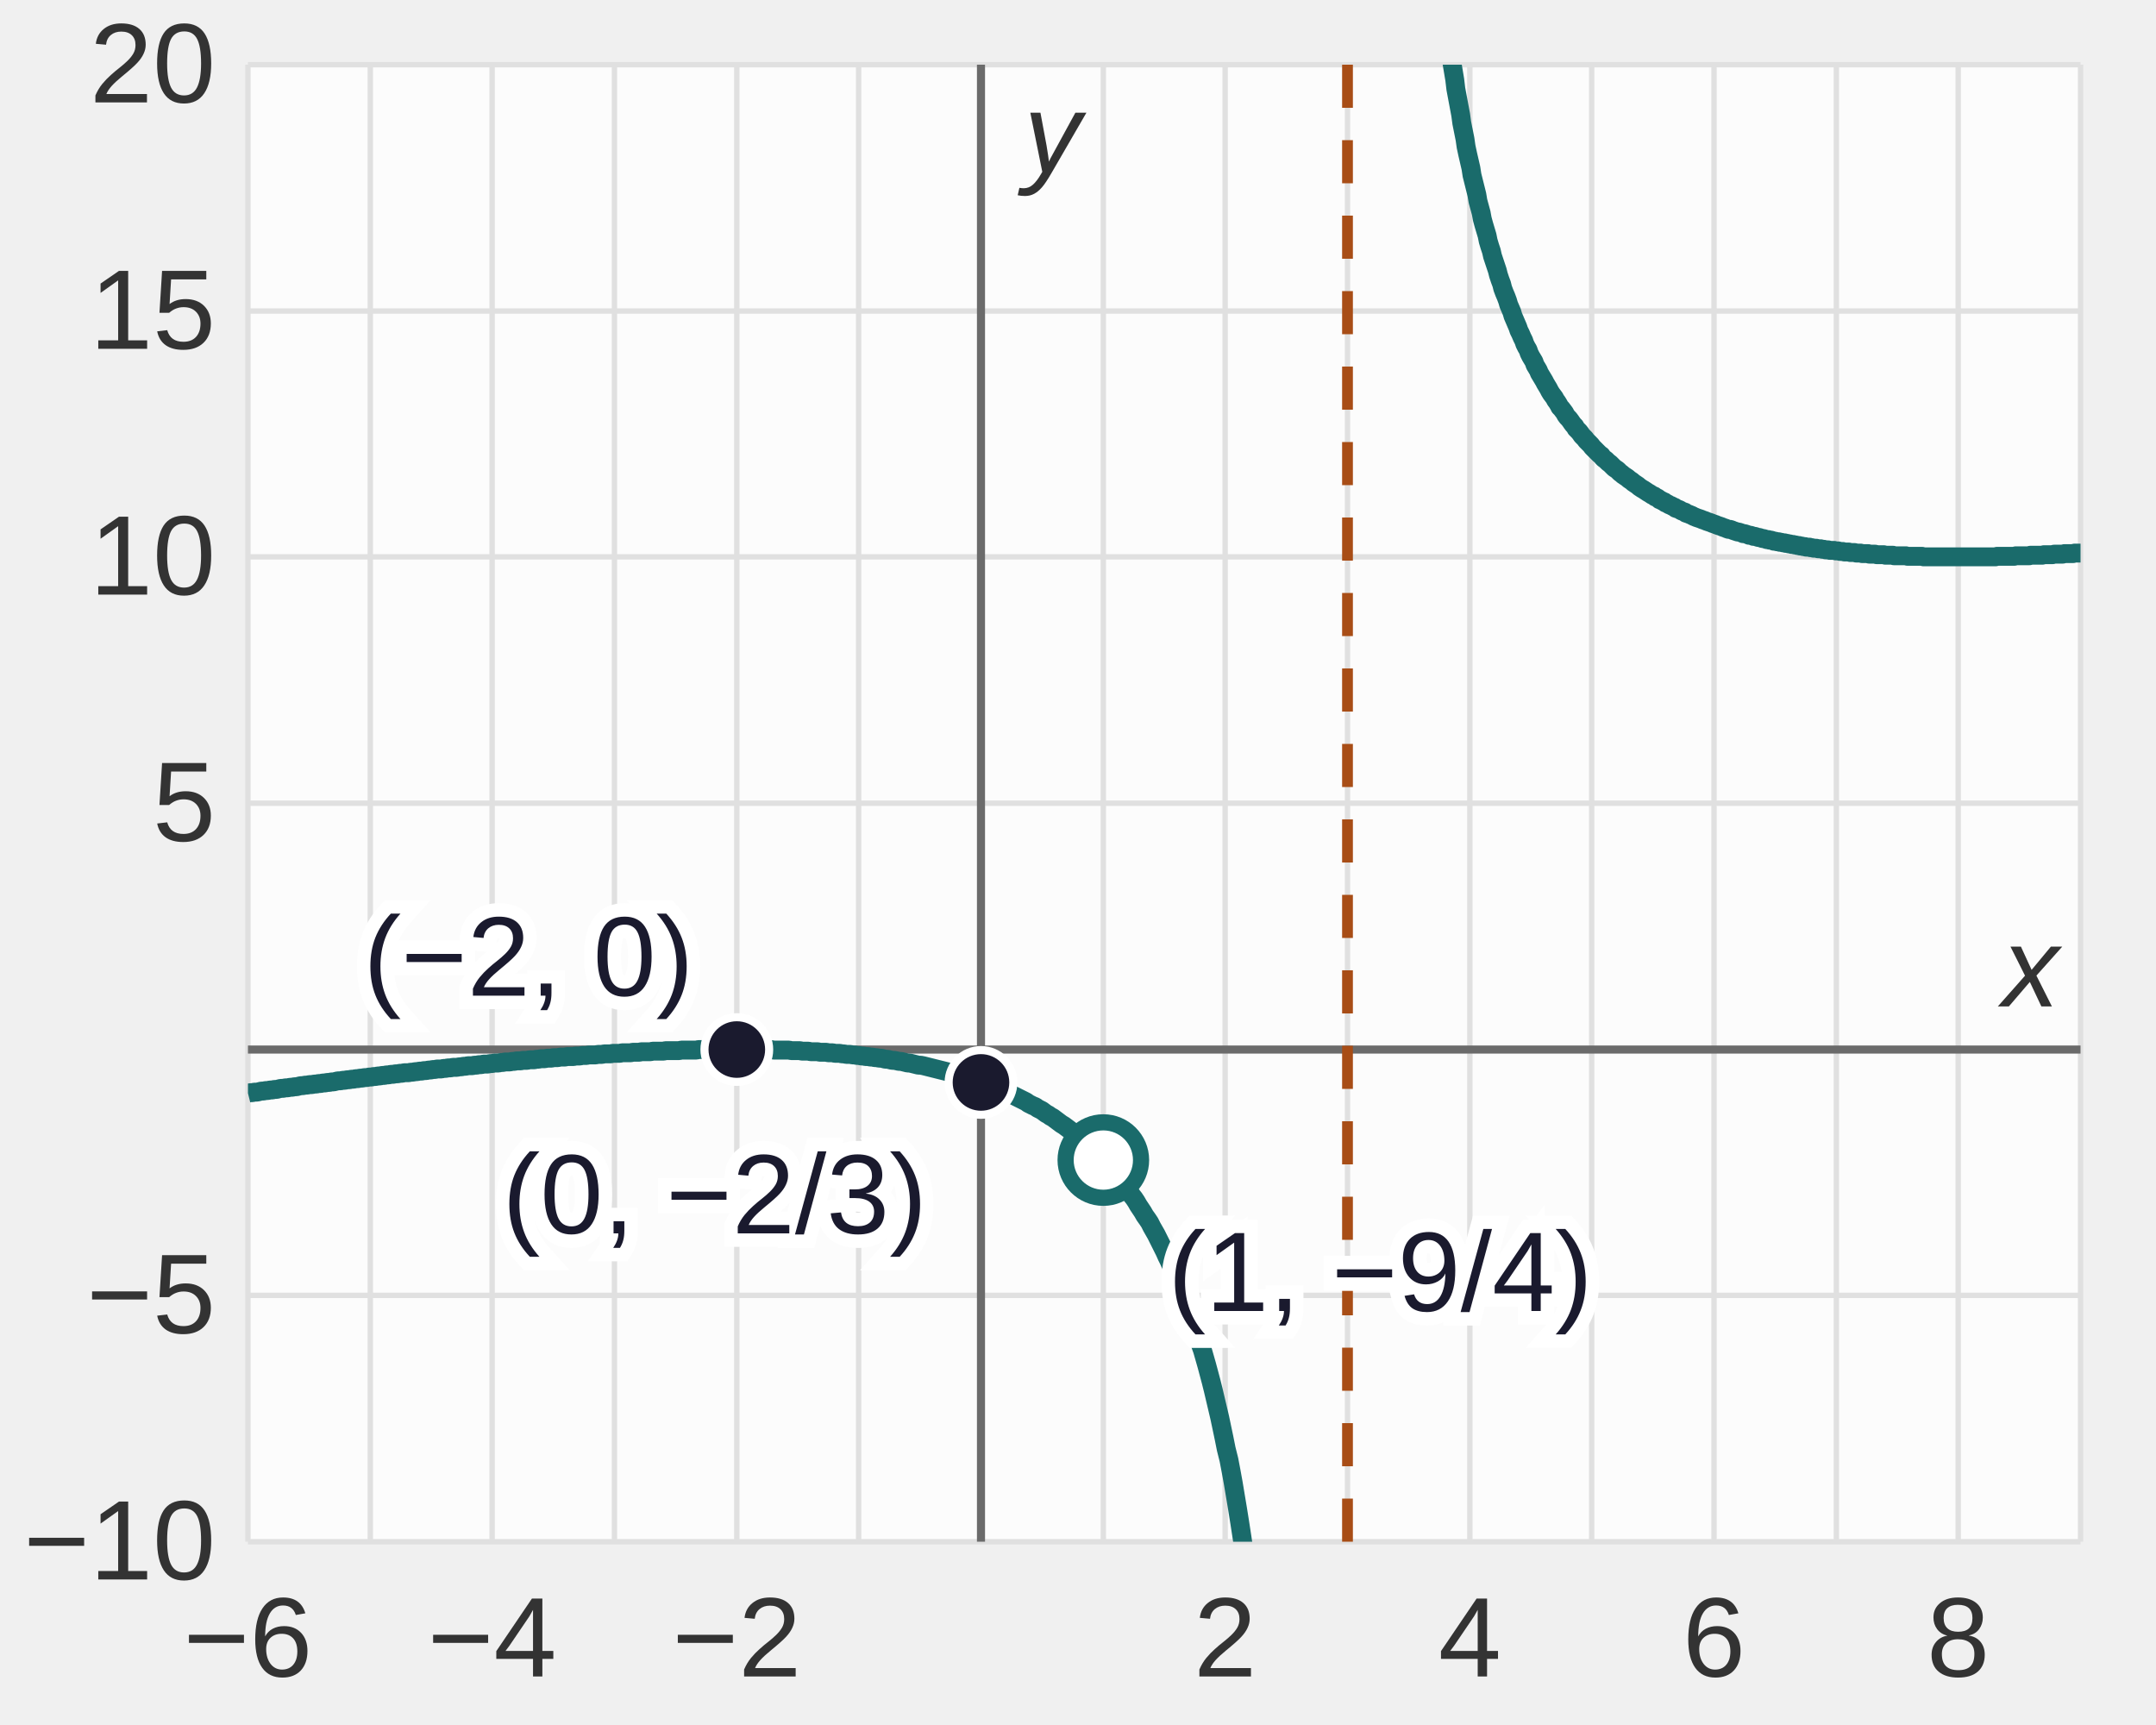
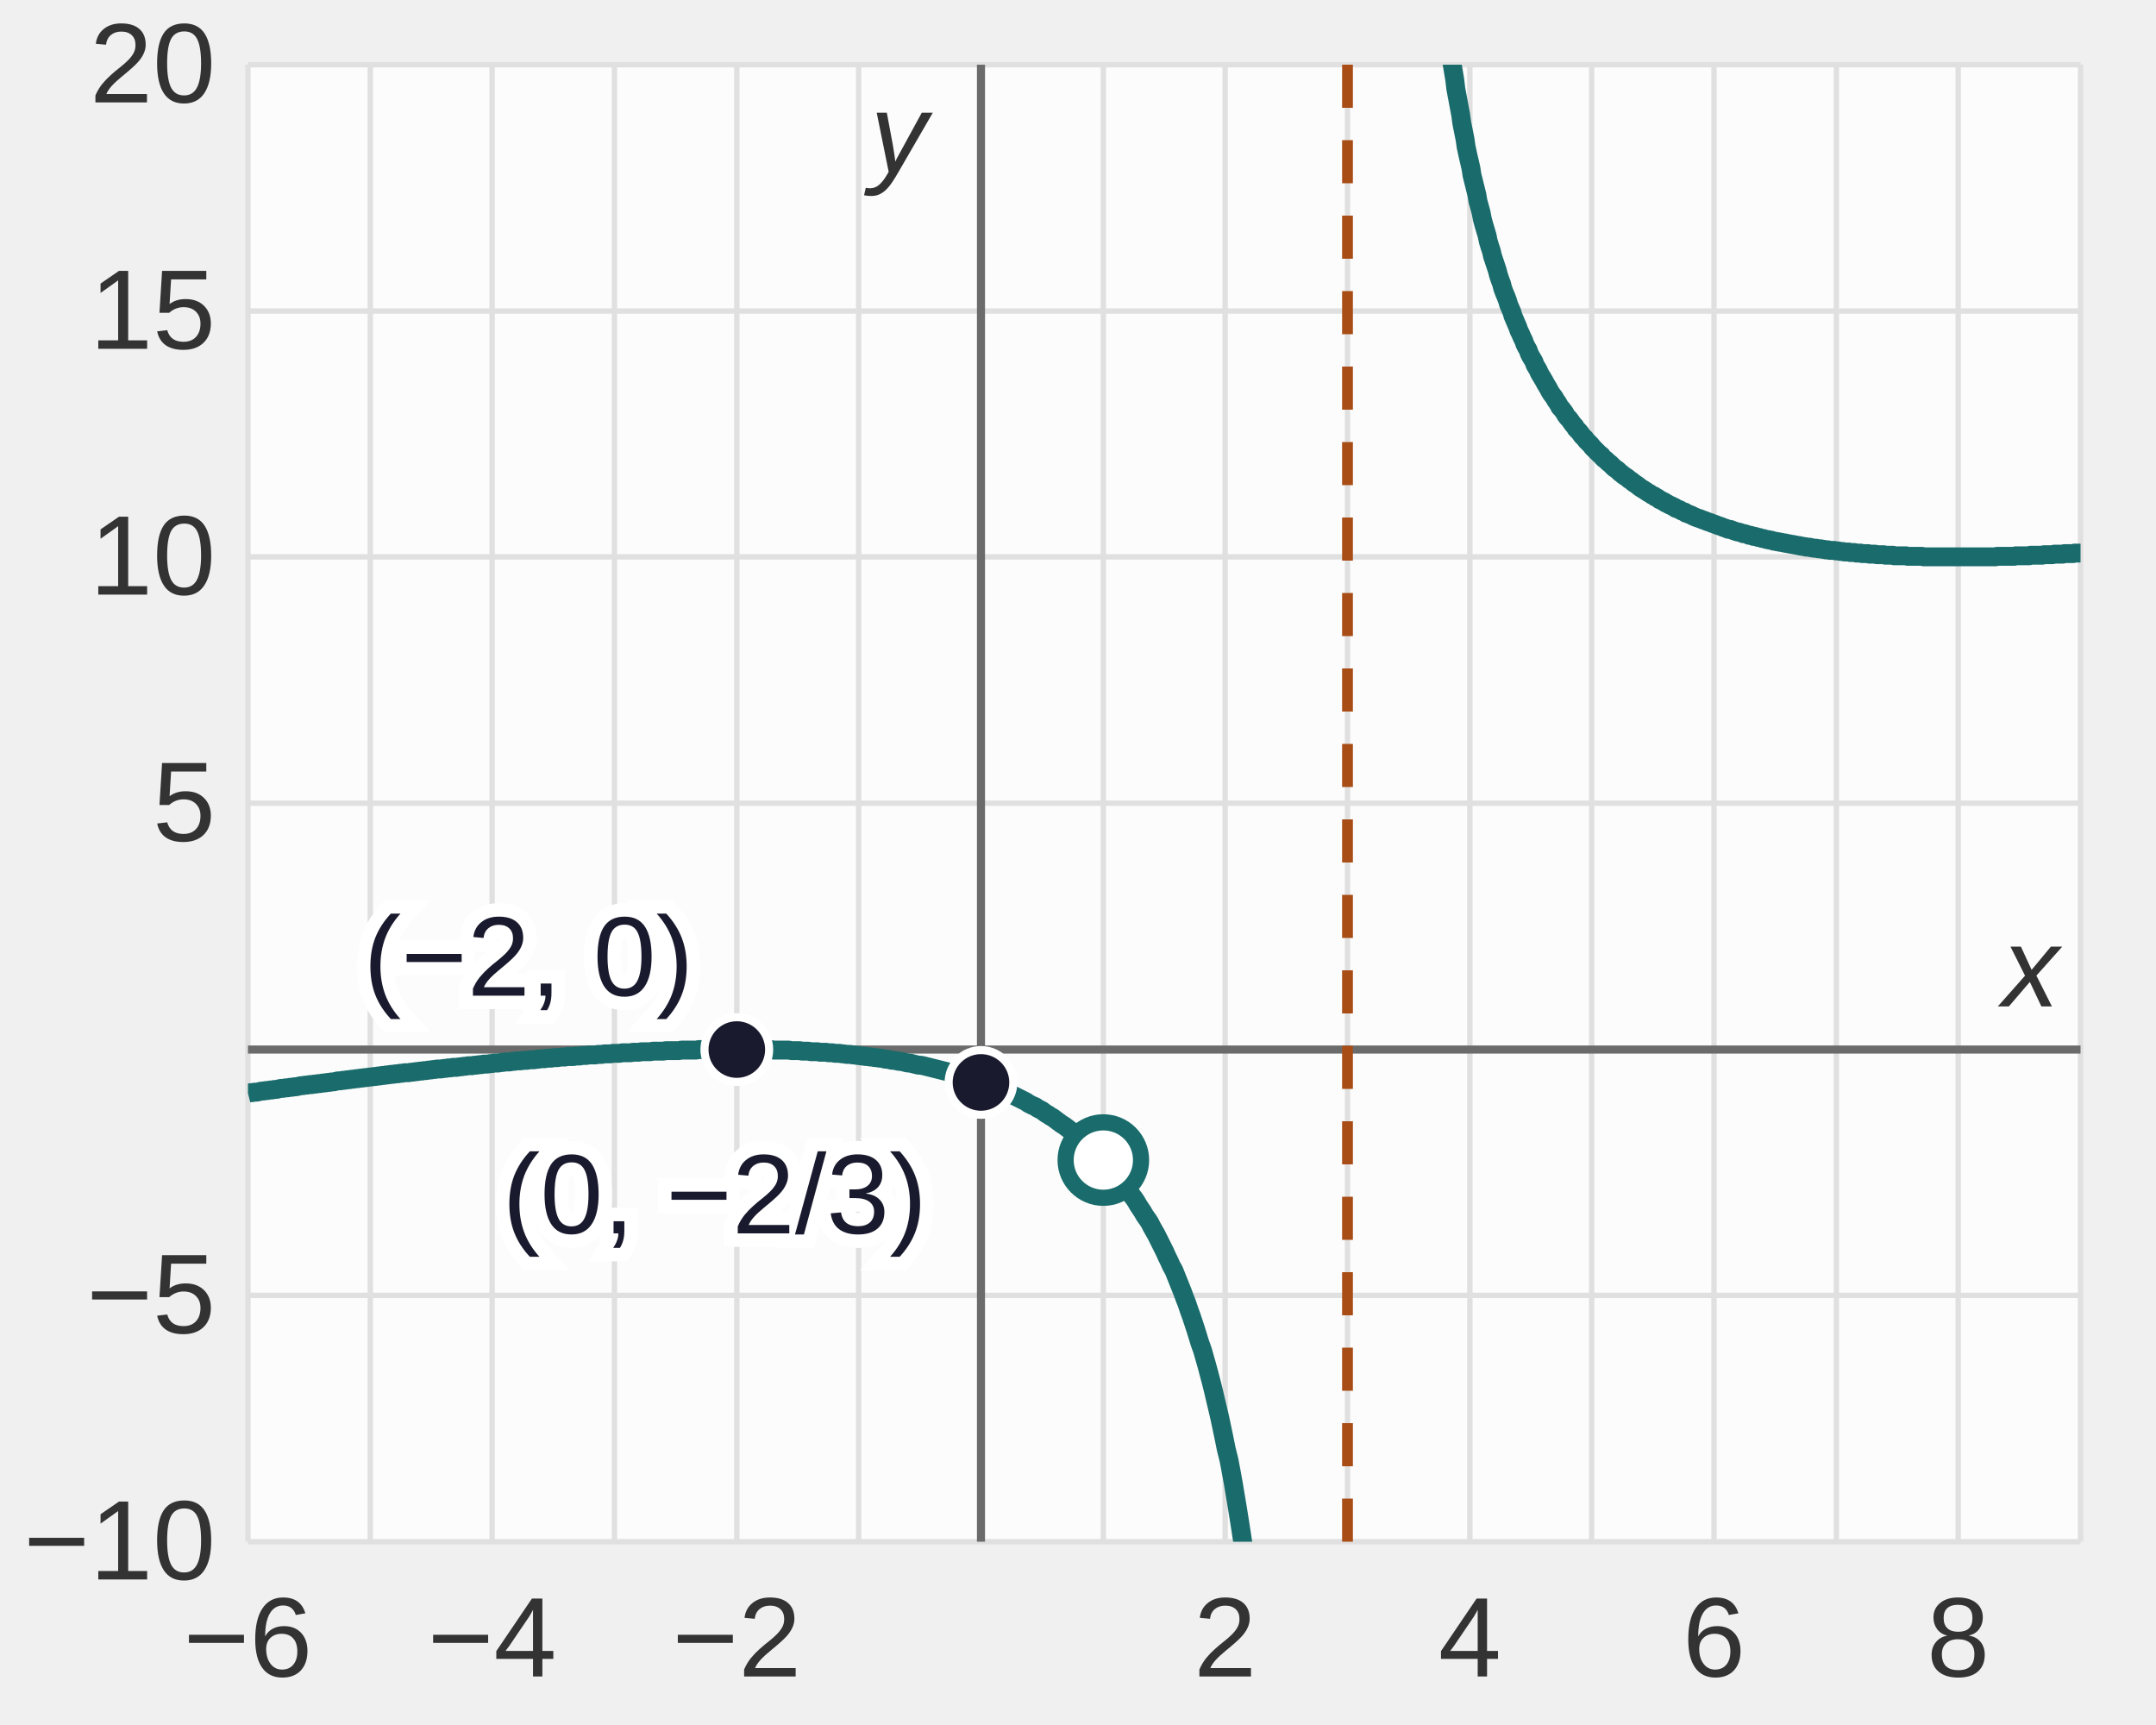
<svg viewBox="0 0 400 320" font-family="Arial, Helvetica, sans-serif" font-size="21">
  <rect x="46" y="12" width="340" height="274" fill="#fcfcfc" />
  <g stroke="#e0e0e0" stroke-width="1">
    <line x1="46.0" y1="12" x2="46.0" y2="286" />
    <line x1="68.7" y1="12" x2="68.7" y2="286" />
    <line x1="91.3" y1="12" x2="91.3" y2="286" />
    <line x1="114.0" y1="12" x2="114.0" y2="286" />
    <line x1="136.7" y1="12" x2="136.7" y2="286" />
    <line x1="159.3" y1="12" x2="159.3" y2="286" />
    <line x1="182.0" y1="12" x2="182.0" y2="286" />
    <line x1="204.7" y1="12" x2="204.7" y2="286" />
    <line x1="227.3" y1="12" x2="227.3" y2="286" />
    <line x1="250.0" y1="12" x2="250.0" y2="286" />
    <line x1="272.7" y1="12" x2="272.7" y2="286" />
    <line x1="295.3" y1="12" x2="295.3" y2="286" />
    <line x1="318.0" y1="12" x2="318.0" y2="286" />
    <line x1="340.7" y1="12" x2="340.7" y2="286" />
    <line x1="363.3" y1="12" x2="363.3" y2="286" />
    <line x1="386.0" y1="12" x2="386.0" y2="286" />
    <line x1="46" y1="286.0" x2="386" y2="286.0" />
    <line x1="46" y1="240.3" x2="386" y2="240.3" />
    <line x1="46" y1="194.7" x2="386" y2="194.7" />
    <line x1="46" y1="149.0" x2="386" y2="149.0" />
    <line x1="46" y1="103.3" x2="386" y2="103.3" />
    <line x1="46" y1="57.7" x2="386" y2="57.7" />
    <line x1="46" y1="12.0" x2="386" y2="12.0" />
  </g>
  <g stroke="#6b6b6b" stroke-width="1.5">
    <line x1="46" y1="194.7" x2="386" y2="194.7" />
    <line x1="182.0" y1="12" x2="182.0" y2="286" />
  </g>
  <g fill="#333" text-anchor="middle">
    <text x="46.0" y="311">−6</text>
    <text x="91.3" y="311">−4</text>
    <text x="136.7" y="311">−2</text>
    <text x="227.3" y="311">2</text>
    <text x="272.7" y="311">4</text>
    <text x="318.0" y="311">6</text>
    <text x="363.3" y="311">8</text>
  </g>
  <g fill="#333" text-anchor="end">
    <text x="40" y="293.0">−10</text>
    <text x="40" y="247.3">−5</text>
    <text x="40" y="156.0">5</text>
    <text x="40" y="110.3">10</text>
    <text x="40" y="64.7">15</text>
    <text x="40" y="19.0">20</text>
  </g>
  <text x="382" y="186.7" text-anchor="end" fill="#333" font-style="italic">x</text>
-   <text x="190.0" y="32" fill="#333" font-style="italic">y</text>
+   <text x="172.0" y="32" text-anchor="end" fill="#333" font-style="italic">y</text>
  <line x1="250.0" y1="12" x2="250.0" y2="286" stroke="#a84d16" stroke-width="2" stroke-dasharray="8 6" />
  <clipPath id="csk3">
    <rect x="46" y="12" width="340" height="274" />
  </clipPath>
  <polyline clip-path="url(#csk3)" points="46.0,202.8 46.4,202.7 46.8,202.7 47.2,202.6 47.7,202.6 48.1,202.5 48.5,202.4 48.9,202.4 49.3,202.3 49.7,202.3 50.1,202.2 50.5,202.2 50.9,202.1 51.3,202.1 51.7,202.0 52.1,201.9 52.5,201.9 53.0,201.8 53.4,201.8 53.8,201.7 54.2,201.7 54.6,201.6 55.0,201.6 55.4,201.5 55.8,201.4 56.2,201.4 56.6,201.3 57.0,201.3 57.4,201.2 57.9,201.2 58.3,201.1 58.7,201.1 59.1,201.0 59.5,201.0 59.9,200.9 60.3,200.9 60.7,200.8 61.1,200.8 61.5,200.7 61.9,200.7 62.3,200.6 62.7,200.5 63.2,200.5 63.6,200.4 64.0,200.4 64.4,200.3 64.8,200.3 65.2,200.2 65.6,200.2 66.0,200.1 66.4,200.1 66.8,200.0 67.2,200.0 67.6,199.9 68.0,199.9 68.5,199.8 68.9,199.8 69.3,199.7 69.7,199.7 70.1,199.6 70.5,199.6 70.9,199.5 71.3,199.5 71.7,199.4 72.1,199.4 72.5,199.3 72.9,199.3 73.4,199.2 73.8,199.2 74.2,199.1 74.6,199.1 75.0,199.0 75.4,199.0 75.8,199.0 76.2,198.9 76.6,198.9 77.0,198.8 77.4,198.8 77.8,198.7 78.2,198.7 78.7,198.6 79.1,198.6 79.5,198.5 79.9,198.5 80.3,198.4 80.7,198.4 81.1,198.3 81.5,198.3 81.9,198.3 82.3,198.2 82.7,198.2 83.1,198.1 83.6,198.1 84.0,198.0 84.4,198.0 84.8,198.0 85.2,197.9 85.6,197.9 86.0,197.8 86.4,197.8 86.8,197.7 87.2,197.7 87.6,197.7 88.0,197.6 88.4,197.6 88.9,197.5 89.3,197.5 89.7,197.4 90.1,197.4 90.5,197.4 90.9,197.3 91.3,197.3 91.7,197.2 92.1,197.2 92.5,197.2 92.9,197.1 93.3,197.1 93.7,197.0 94.2,197.0 94.6,197.0 95.0,196.9 95.4,196.9 95.8,196.8 96.2,196.8 96.6,196.8 97.0,196.7 97.4,196.7 97.8,196.7 98.2,196.6 98.6,196.6 99.1,196.6 99.5,196.5 99.9,196.5 100.3,196.4 100.7,196.4 101.1,196.4 101.5,196.3 101.9,196.3 102.3,196.3 102.7,196.2 103.1,196.2 103.5,196.2 103.9,196.1 104.4,196.1 104.8,196.1 105.2,196.0 105.6,196.0 106.0,196.0 106.4,196.0 106.8,195.9 107.2,195.9 107.6,195.9 108.0,195.8 108.4,195.8 108.8,195.8 109.2,195.7 109.7,195.7 110.1,195.7 110.5,195.7 110.9,195.6 111.3,195.6 111.7,195.6 112.1,195.5 112.5,195.5 112.9,195.5 113.3,195.5 113.7,195.4 114.1,195.4 114.6,195.4 115.0,195.4 115.4,195.3 115.8,195.3 116.2,195.3 116.6,195.3 117.0,195.3 117.4,195.2 117.8,195.2 118.2,195.2 118.6,195.2 119.0,195.1 119.4,195.1 119.9,195.1 120.3,195.1 120.7,195.1 121.1,195.0 121.5,195.0 121.9,195.0 122.3,195.0 122.7,195.0 123.1,195.0 123.5,194.9 123.9,194.9 124.3,194.9 124.7,194.9 125.2,194.9 125.6,194.9 126.0,194.9 126.4,194.8 126.8,194.8 127.2,194.8 127.6,194.8 128.0,194.8 128.4,194.8 128.8,194.8 129.2,194.8 129.6,194.7 130.1,194.7 130.5,194.7 130.9,194.7 131.3,194.7 131.7,194.7 132.1,194.7 132.5,194.7 132.9,194.7 133.3,194.7 133.7,194.7 134.1,194.7 134.5,194.7 134.9,194.7 135.4,194.7 135.8,194.7 136.2,194.7 136.6,194.7 137.0,194.7 137.4,194.7 137.8,194.7 138.2,194.7 138.6,194.7 139.0,194.7 139.4,194.7 139.8,194.7 140.2,194.7 140.7,194.7 141.1,194.7 141.5,194.7 141.9,194.7 142.3,194.7 142.7,194.7 143.1,194.7 143.5,194.8 143.9,194.8 144.3,194.8 144.7,194.8 145.1,194.8 145.6,194.8 146.0,194.8 146.4,194.8 146.8,194.9 147.2,194.9 147.6,194.9 148.0,194.9 148.4,194.9 148.8,195.0 149.2,195.0 149.6,195.0 150.0,195.0 150.4,195.1 150.9,195.1 151.3,195.1 151.7,195.1 152.1,195.2 152.5,195.2 152.9,195.2 153.3,195.2 153.7,195.3 154.1,195.3 154.5,195.3 154.9,195.4 155.3,195.4 155.8,195.4 156.2,195.5 156.6,195.5 157.0,195.6 157.4,195.6 157.8,195.6 158.2,195.7 158.6,195.7 159.0,195.8 159.4,195.8 159.8,195.9 160.2,195.9 160.6,196.0 161.1,196.0 161.5,196.1 161.9,196.1 162.3,196.2 162.7,196.2 163.1,196.3 163.5,196.3 163.9,196.4 164.3,196.5 164.7,196.5 165.1,196.6 165.5,196.7 165.9,196.7 166.4,196.8 166.8,196.9 167.2,196.9 167.6,197.0 168.0,197.1 168.4,197.2 168.8,197.2 169.2,197.3 169.6,197.4 170.0,197.5 170.4,197.6 170.8,197.6 171.3,197.7 171.7,197.8 172.1,197.9 172.5,198.0 172.9,198.1 173.3,198.2 173.7,198.3 174.1,198.4 174.5,198.5 174.9,198.6 175.3,198.7 175.7,198.8 176.1,198.9 176.6,199.0 177.0,199.1 177.4,199.3 177.8,199.4 178.2,199.5 178.6,199.6 179.0,199.8 179.4,199.9 179.8,200.0 180.2,200.1 180.6,200.3 181.0,200.4 181.4,200.6 181.9,200.7 182.3,200.9 182.7,201.0 183.1,201.2 183.5,201.3 183.9,201.5 184.3,201.6 184.7,201.8 185.1,202.0 185.5,202.1 185.9,202.3 186.3,202.5 186.8,202.7 187.2,202.8 187.6,203.0 188.0,203.2 188.4,203.4 188.8,203.6 189.2,203.8 189.6,204.0 190.0,204.2 190.4,204.4 190.8,204.7 191.2,204.9 191.6,205.1 192.1,205.3 192.5,205.6 192.9,205.8 193.3,206.0 193.7,206.3 194.1,206.6 194.5,206.8 194.9,207.1 195.3,207.3 195.7,207.6 196.1,207.9 196.5,208.2 196.9,208.5 197.4,208.8 197.8,209.1 198.2,209.4 198.6,209.7 199.0,210.0 199.4,210.3 199.8,210.7 200.2,211.0 200.6,211.4 201.0,211.7 201.4,212.1 201.8,212.4 202.3,212.8 202.7,213.2 203.1,213.6 203.5,214.0 203.9,214.4 204.3,214.8 204.7,215.3 205.1,215.7 205.5,216.1 205.9,216.6 206.3,217.1 206.7,217.5 207.1,218.0 207.6,218.5 208.0,219.0 208.4,219.5 208.8,220.1 209.2,220.6 209.6,221.2 210.0,221.8 210.4,222.3 210.8,222.9 211.2,223.6 211.6,224.2 212.0,224.8 212.4,225.5 212.9,226.2 213.3,226.8 213.7,227.6 214.1,228.3 214.5,229.0 214.9,229.8 215.3,230.6 215.7,231.4 216.1,232.2 216.5,233.1 216.9,233.9 217.3,234.8 217.8,235.7 218.2,236.7 218.6,237.7 219.0,238.7 219.4,239.7 219.8,240.8 220.2,241.8 220.6,243.0 221.0,244.1 221.4,245.3 221.8,246.5 222.2,247.8 222.6,249.1 223.1,250.5 223.5,251.9 223.9,253.3 224.3,254.8 224.7,256.3 225.1,257.9 225.5,259.6 225.9,261.3 226.3,263.0 226.7,264.9 227.1,266.8 227.5,268.8 228.0,270.8 228.4,272.9 228.8,275.1 229.2,277.5 229.6,279.9 230.0,282.4 230.4,285.0 230.8,287.7 231.2,290.5 231.6,293.5 232.0,296.6 232.4,299.9 232.8,303.3 233.3,306.9 233.7,310.7 234.1,314.6 234.5,318.8 234.9,323.2 235.3,327.9 235.7,332.9 236.1,338.1 236.5,343.6 236.9,349.5 237.3,355.8 237.7,362.5 238.1,369.7 238.6,377.4 239.0,385.7 239.4,394.6 239.8,404.3 240.2,414.7 240.6,426.1 241.0,438.4 241.4,452.0 241.8,467.0 242.2,483.5 242.6,501.8 243.0,522.4 243.5,545.4 243.9,560.0 244.3,560.0 244.7,560.0 245.1,560.0 245.5,560.0 245.9,560.0 246.3,560.0 246.7,560.0 247.1,560.0 247.5,560.0 247.9,560.0 248.3,560.0 248.8,560.0 249.2,560.0 249.6,560.0 250.0,560.0" fill="none" stroke="#1a6b6b" stroke-width="3.5" stroke-linejoin="round" />
  <polyline clip-path="url(#csk3)" points="250.0,-262.0 250.3,-262.0 250.6,-262.0 250.8,-262.0 251.1,-262.0 251.4,-262.0 251.7,-262.0 251.9,-262.0 252.2,-262.0 252.5,-262.0 252.7,-262.0 253.0,-262.0 253.3,-262.0 253.6,-262.0 253.8,-262.0 254.1,-262.0 254.4,-262.0 254.6,-262.0 254.9,-262.0 255.2,-262.0 255.5,-262.0 255.7,-262.0 256.0,-262.0 256.3,-262.0 256.5,-247.5 256.8,-231.8 257.1,-217.3 257.4,-203.9 257.6,-191.4 257.9,-179.8 258.2,-169.0 258.5,-158.9 258.7,-149.4 259.0,-140.5 259.3,-132.1 259.5,-124.2 259.8,-116.7 260.1,-109.7 260.4,-103.0 260.6,-96.6 260.9,-90.6 261.2,-84.9 261.4,-79.5 261.7,-74.3 262.0,-69.3 262.3,-64.6 262.5,-60.0 262.8,-55.7 263.1,-51.6 263.3,-47.6 263.6,-43.8 263.9,-40.1 264.2,-36.6 264.4,-33.2 264.7,-29.9 265.0,-26.8 265.2,-23.8 265.5,-20.8 265.8,-18.0 266.1,-15.3 266.3,-12.7 266.6,-10.2 266.9,-7.7 267.2,-5.3 267.4,-3.0 267.7,-0.8 268.0,1.4 268.2,3.5 268.5,5.5 268.8,7.5 269.1,9.4 269.3,11.2 269.6,13.0 269.9,14.8 270.1,16.5 270.4,18.1 270.7,19.7 271.0,21.3 271.2,22.8 271.5,24.3 271.8,25.8 272.0,27.2 272.3,28.6 272.6,29.9 272.9,31.2 273.1,32.5 273.4,33.7 273.7,34.9 274.0,36.1 274.2,37.3 274.5,38.4 274.8,39.5 275.0,40.6 275.3,41.7 275.6,42.7 275.9,43.7 276.1,44.7 276.4,45.7 276.7,46.6 276.9,47.5 277.2,48.4 277.5,49.3 277.8,50.2 278.0,51.0 278.3,51.9 278.6,52.7 278.8,53.5 279.1,54.3 279.4,55.0 279.7,55.8 279.9,56.5 280.2,57.2 280.5,57.9 280.7,58.6 281.0,59.3 281.3,60.0 281.6,60.7 281.8,61.3 282.1,61.9 282.4,62.6 282.7,63.2 282.9,63.8 283.2,64.4 283.5,64.9 283.7,65.5 284.0,66.1 284.3,66.6 284.6,67.1 284.8,67.7 285.1,68.2 285.4,68.7 285.6,69.2 285.9,69.7 286.2,70.2 286.5,70.7 286.7,71.1 287.0,71.6 287.3,72.1 287.5,72.5 287.8,73.0 288.1,73.4 288.4,73.8 288.6,74.2 288.9,74.6 289.2,75.1 289.4,75.5 289.7,75.8 290.0,76.2 290.3,76.6 290.5,77.0 290.8,77.4 291.1,77.7 291.4,78.1 291.6,78.4 291.9,78.8 292.2,79.1 292.4,79.5 292.7,79.8 293.0,80.1 293.3,80.5 293.5,80.8 293.8,81.1 294.1,81.4 294.3,81.7 294.6,82.0 294.9,82.3 295.2,82.6 295.4,82.9 295.7,83.2 296.0,83.5 296.2,83.7 296.5,84.0 296.8,84.3 297.1,84.5 297.3,84.8 297.6,85.1 297.9,85.3 298.2,85.6 298.4,85.8 298.7,86.0 299.0,86.3 299.2,86.5 299.5,86.8 299.8,87.0 300.1,87.2 300.3,87.4 300.6,87.7 300.9,87.9 301.1,88.1 301.4,88.3 301.7,88.5 302.0,88.7 302.2,88.9 302.5,89.1 302.8,89.3 303.0,89.5 303.3,89.7 303.6,89.9 303.9,90.1 304.1,90.3 304.4,90.5 304.7,90.7 304.9,90.8 305.2,91.0 305.5,91.2 305.8,91.4 306.0,91.5 306.3,91.7 306.6,91.9 306.9,92.0 307.1,92.2 307.4,92.3 307.7,92.5 307.9,92.7 308.2,92.8 308.5,93.0 308.8,93.1 309.0,93.3 309.3,93.4 309.6,93.6 309.8,93.7 310.1,93.8 310.4,94.0 310.7,94.1 310.9,94.3 311.2,94.4 311.5,94.5 311.7,94.6 312.0,94.8 312.3,94.9 312.6,95.0 312.8,95.2 313.1,95.3 313.4,95.4 313.6,95.5 313.9,95.6 314.2,95.8 314.5,95.9 314.7,96.0 315.0,96.1 315.3,96.2 315.6,96.3 315.8,96.4 316.1,96.5 316.4,96.6 316.6,96.7 316.9,96.8 317.2,96.9 317.5,97.0 317.7,97.1 318.0,97.2 318.3,97.3 318.5,97.4 318.8,97.5 319.1,97.6 319.4,97.7 319.6,97.8 319.9,97.9 320.2,98.0 320.4,98.1 320.7,98.2 321.0,98.2 321.3,98.3 321.5,98.4 321.8,98.5 322.1,98.6 322.4,98.7 322.6,98.7 322.9,98.8 323.2,98.9 323.4,99.0 323.7,99.0 324.0,99.1 324.3,99.2 324.5,99.3 324.8,99.3 325.1,99.4 325.3,99.5 325.6,99.5 325.9,99.6 326.2,99.7 326.4,99.7 326.7,99.8 327.0,99.9 327.2,99.9 327.5,100.0 327.8,100.1 328.1,100.1 328.3,100.2 328.6,100.2 328.9,100.3 329.1,100.4 329.4,100.4 329.7,100.5 330.0,100.5 330.2,100.6 330.5,100.6 330.8,100.7 331.1,100.7 331.3,100.8 331.6,100.8 331.9,100.9 332.1,100.9 332.4,101.0 332.7,101.0 333.0,101.1 333.2,101.1 333.5,101.2 333.8,101.2 334.0,101.3 334.3,101.3 334.6,101.4 334.9,101.4 335.1,101.5 335.4,101.5 335.7,101.5 335.9,101.6 336.2,101.6 336.5,101.7 336.8,101.7 337.0,101.7 337.3,101.8 337.6,101.8 337.8,101.8 338.1,101.9 338.4,101.9 338.7,102.0 338.9,102.0 339.2,102.0 339.5,102.1 339.8,102.1 340.0,102.1 340.3,102.1 340.6,102.2 340.8,102.2 341.1,102.2 341.4,102.3 341.7,102.3 341.9,102.3 342.2,102.4 342.5,102.4 342.7,102.4 343.0,102.4 343.3,102.5 343.6,102.5 343.8,102.5 344.1,102.5 344.4,102.6 344.6,102.6 344.9,102.6 345.2,102.6 345.5,102.7 345.7,102.7 346.0,102.7 346.3,102.7 346.6,102.7 346.8,102.8 347.1,102.8 347.4,102.8 347.6,102.8 347.9,102.8 348.2,102.9 348.5,102.9 348.7,102.9 349.0,102.9 349.3,102.9 349.5,102.9 349.8,103.0 350.1,103.0 350.4,103.0 350.6,103.0 350.9,103.0 351.2,103.0 351.4,103.1 351.7,103.1 352.0,103.1 352.3,103.1 352.5,103.1 352.8,103.1 353.1,103.1 353.3,103.1 353.6,103.1 353.9,103.2 354.2,103.2 354.4,103.2 354.7,103.2 355.0,103.2 355.3,103.2 355.5,103.2 355.8,103.2 356.1,103.2 356.3,103.2 356.6,103.2 356.9,103.3 357.2,103.3 357.4,103.3 357.7,103.3 358.0,103.3 358.2,103.3 358.5,103.3 358.8,103.3 359.1,103.3 359.3,103.3 359.6,103.3 359.9,103.3 360.1,103.3 360.4,103.3 360.7,103.3 361.0,103.3 361.2,103.3 361.5,103.3 361.8,103.3 362.0,103.3 362.3,103.3 362.6,103.3 362.9,103.3 363.1,103.3 363.4,103.3 363.7,103.3 364.0,103.3 364.2,103.3 364.5,103.3 364.8,103.3 365.0,103.3 365.3,103.3 365.6,103.3 365.9,103.3 366.1,103.3 366.4,103.3 366.7,103.3 366.9,103.3 367.2,103.3 367.5,103.3 367.8,103.3 368.0,103.3 368.3,103.3 368.6,103.3 368.8,103.3 369.1,103.3 369.4,103.3 369.7,103.3 369.9,103.3 370.2,103.3 370.5,103.2 370.8,103.2 371.0,103.2 371.3,103.2 371.6,103.2 371.8,103.2 372.1,103.2 372.4,103.2 372.7,103.2 372.9,103.2 373.2,103.2 373.5,103.2 373.7,103.2 374.0,103.1 374.3,103.1 374.6,103.1 374.8,103.1 375.1,103.1 375.4,103.1 375.6,103.1 375.9,103.1 376.2,103.1 376.5,103.1 376.7,103.0 377.0,103.0 377.3,103.0 377.5,103.0 377.8,103.0 378.1,103.0 378.4,103.0 378.6,103.0 378.9,103.0 379.2,102.9 379.5,102.9 379.7,102.9 380.0,102.9 380.3,102.9 380.5,102.9 380.8,102.9 381.1,102.8 381.4,102.8 381.6,102.8 381.9,102.8 382.2,102.8 382.4,102.8 382.7,102.8 383.0,102.7 383.3,102.7 383.5,102.7 383.8,102.7 384.1,102.7 384.3,102.7 384.6,102.7 384.9,102.6 385.2,102.6 385.4,102.6 385.7,102.6 386.0,102.6" fill="none" stroke="#1a6b6b" stroke-width="3.5" stroke-linejoin="round" />
  <circle cx="136.7" cy="194.7" r="6" fill="#1a1a2e" stroke="#fff" stroke-width="1.5" />
  <text x="128.7" y="184.7" text-anchor="end" fill="#1a1a2e" paint-order="stroke" stroke="#fff" stroke-width="5">(−2, 0)</text>
  <circle cx="182.0" cy="200.8" r="6" fill="#1a1a2e" stroke="#fff" stroke-width="1.5" />
  <text x="172.0" y="228.8" text-anchor="end" fill="#1a1a2e" paint-order="stroke" stroke="#fff" stroke-width="5">(0, −2/3)</text>
  <circle cx="204.7" cy="215.2" r="7" fill="#fff" stroke="#1a6b6b" stroke-width="3" />
-   <text x="216.7" y="243.2" text-anchor="start" fill="#1a1a2e" paint-order="stroke" stroke="#fff" stroke-width="5">(1, −9/4)</text>
</svg>
